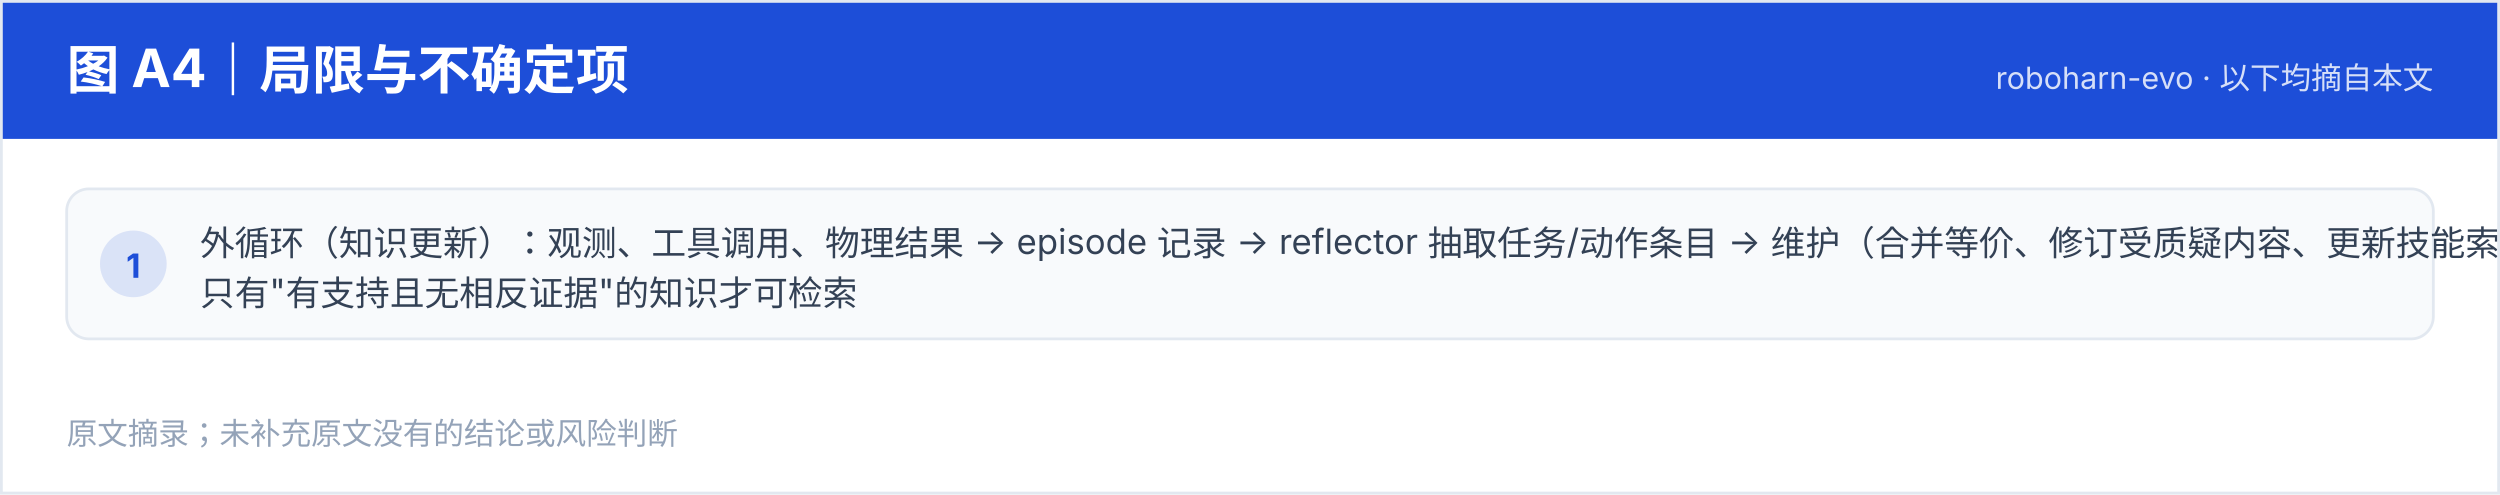
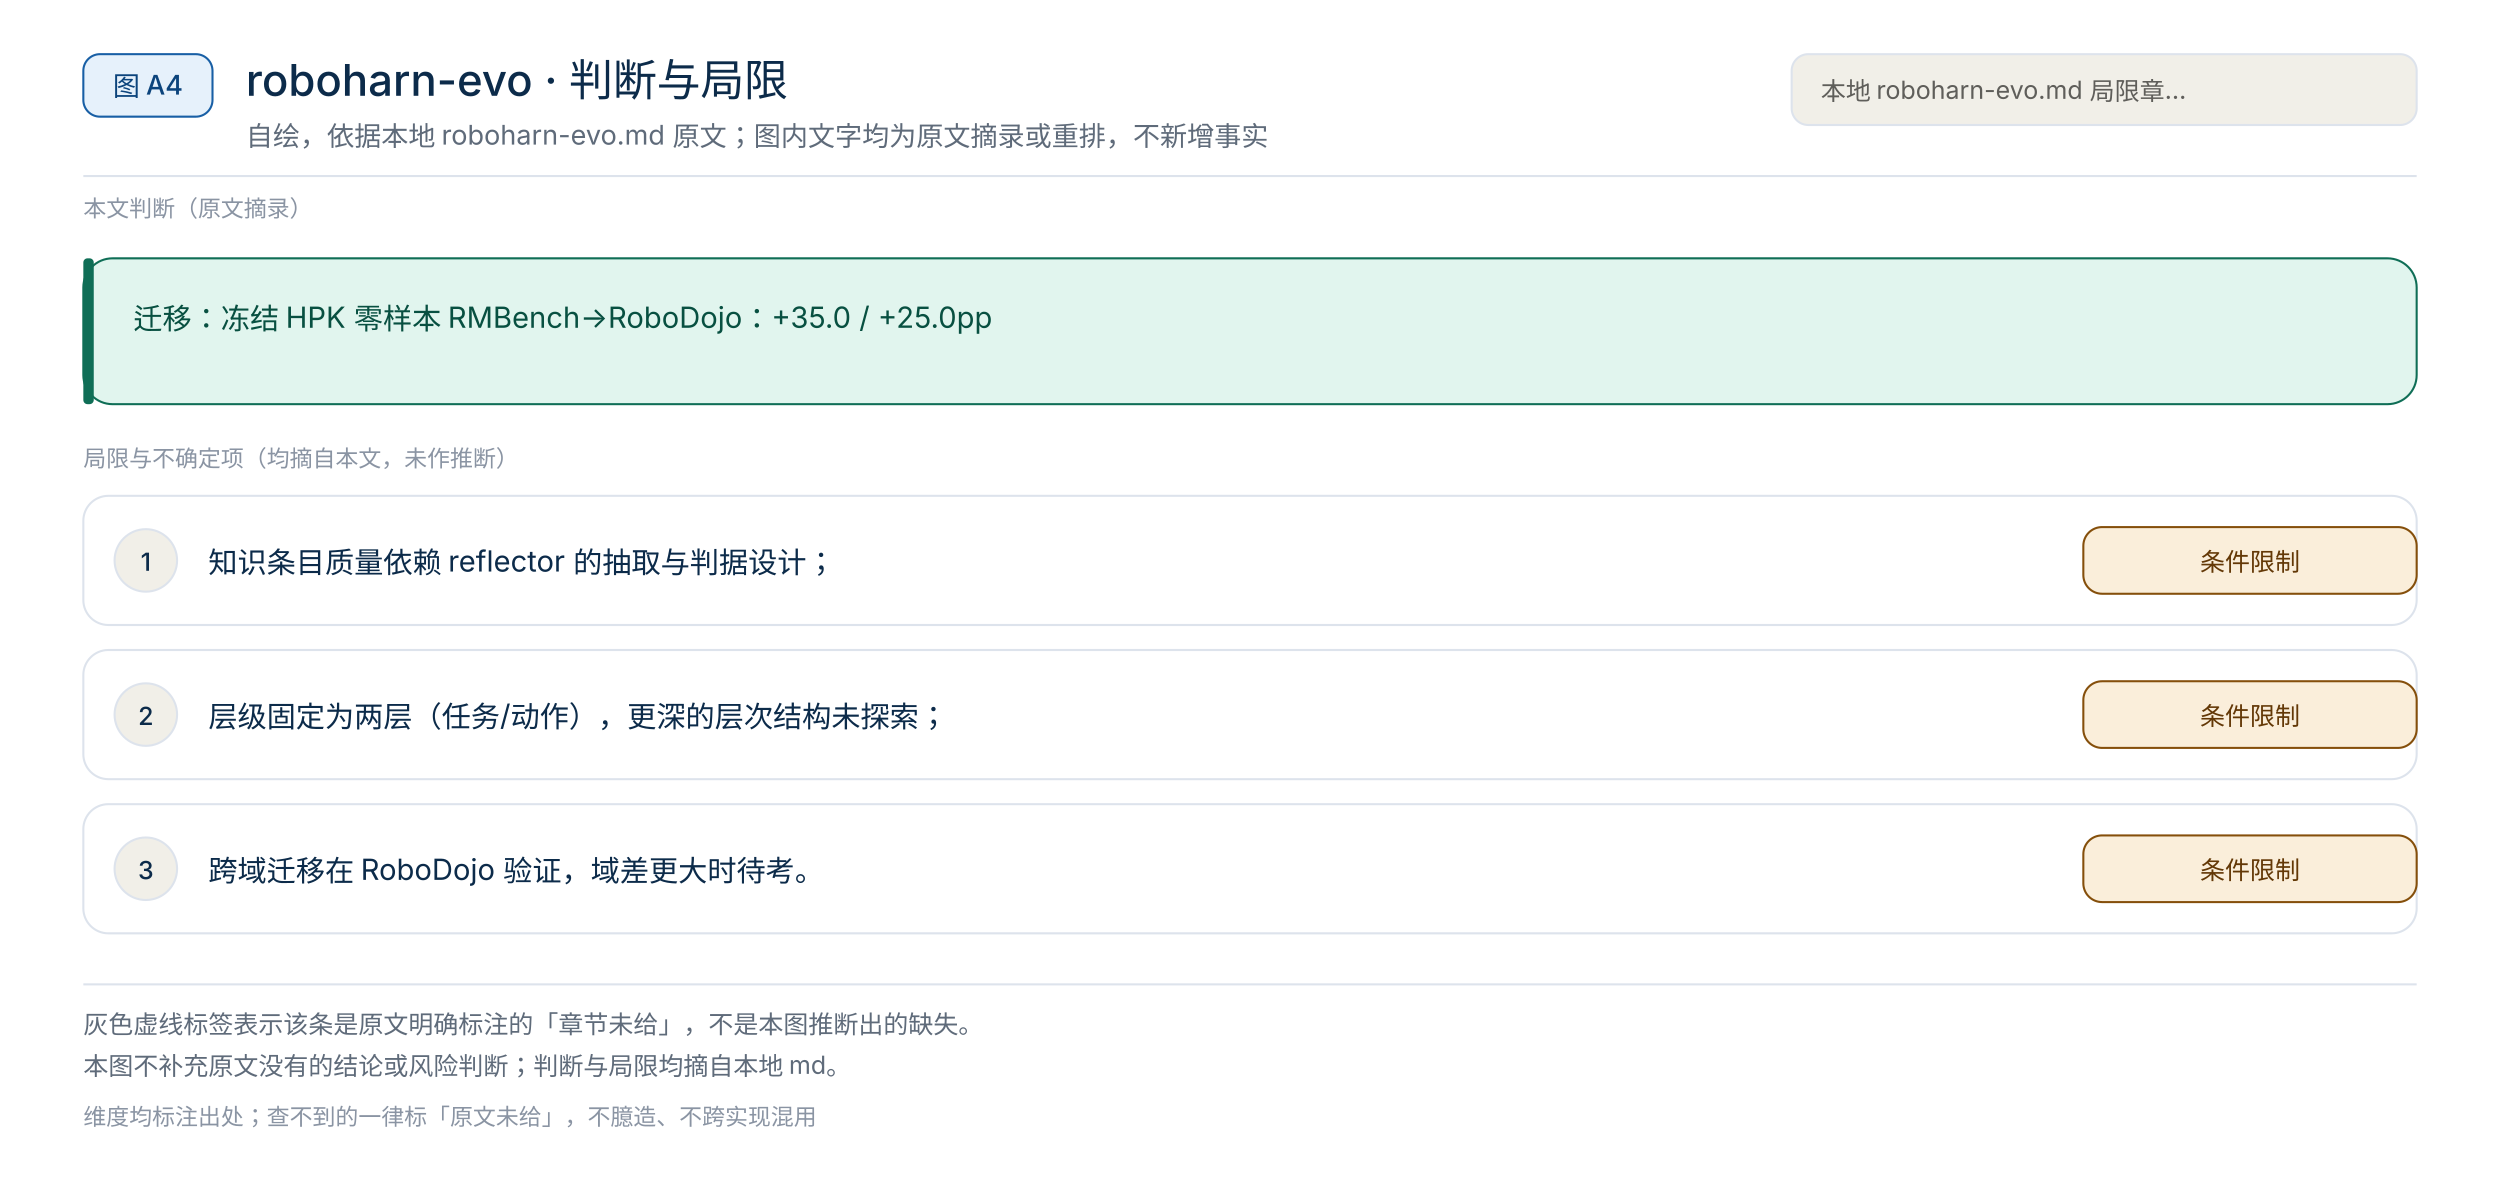
- <svg xmlns="http://www.w3.org/2000/svg" viewBox="0 0 900 178" width="900" height="178" font-family="PingFang SC, -apple-system, BlinkMacSystemFont, Microsoft YaHei, sans-serif">
-   <rect width="900" height="178" fill="#ffffff" />
-   <rect x="0" y="0" width="900" height="50" fill="#1d4ed8" />
-   <text x="24" y="32" font-size="19" fill="#ffffff" font-weight="700" text-anchor="start">图 A4｜局限与不确定项</text>
-   <text x="876" y="32" font-size="11" fill="#ffffff" font-weight="400" text-anchor="end" opacity="0.82">roboharn-evo · 以下均摘自本文</text>
-   <rect x="24" y="68" width="852" height="54" rx="8" fill="#f8fafc" stroke="#e2e8f0" />
-   <circle cx="48" cy="95" r="12" fill="#1d4ed8" opacity="0.14" />
-   <text x="48" y="100" font-size="12" fill="#1d4ed8" font-weight="700" text-anchor="middle">1</text>
-   <text x="72" y="92" font-size="12.5" fill="#334155" font-weight="400" text-anchor="start">外循环（知识更新）：观测、工具调用、物理结果 → episode 记录 → reflector 抽取任务/动作条目 → 维护（合并等价、修订受质疑内容、更新技能索引）→ </text>
-   <text x="72" y="110" font-size="12.5" fill="#334155" font-weight="400" text-anchor="start">只有"有支持且无相反证据"的知识才可检索</text>
-   <text x="24" y="160" font-size="11" fill="#94a3b8" font-weight="400" text-anchor="start">原文摘录；未补充原文没有的结论或风险判断</text>
-   <rect x="0.5" y="0.5" width="899" height="177" fill="none" stroke="#e2e8f0" />
+ <svg xmlns="http://www.w3.org/2000/svg" width="1200" height="570" viewBox="0 0 1200 570" role="img">
+   <defs>
+     <marker id="arrow" viewBox="0 0 10 10" refX="8" refY="5" markerWidth="6" markerHeight="6" orient="auto-start-reverse">
+       <path d="M2 1L8 5L2 9" fill="none" stroke="#185FA5" stroke-width="1.6" stroke-linecap="round" stroke-linejoin="round" />
+     </marker>
+   </defs>
+   <rect x="0" y="0" width="1200" height="570" rx="0" fill="#FFFFFF" stroke="#FFFFFF" stroke-width="1" />
+   <text x="118" y="46" font-family="-apple-system,BlinkMacSystemFont,'PingFang SC','Microsoft YaHei',sans-serif" font-size="21" font-weight="500" fill="#0C2B4A" text-anchor="start">roboharn-evo · 判断与局限</text>
+   <text x="118" y="70" font-family="-apple-system,BlinkMacSystemFont,'PingFang SC','Microsoft YaHei',sans-serif" font-size="13" font-weight="400" fill="#5F6B7A" text-anchor="start">自绘，依据本地 roboharn-evo.md 原文；图内文字均为原文摘录或重排，不新增事实</text>
+   <rect x="40" y="84" width="1120" height="1" rx="0" fill="#DDE3EC" stroke="#DDE3EC" stroke-width="0" />
+   <rect x="860" y="26" width="300" height="34" rx="8" fill="#F1EFE8" stroke="#DDE3EC" stroke-width="1" />
+   <text x="874" y="48" font-family="-apple-system,BlinkMacSystemFont,'PingFang SC','Microsoft YaHei',sans-serif" font-size="12" font-weight="400" fill="#5F5E5A" text-anchor="start">本地 roboharn-evo.md 局限章…</text>
+   <rect x="40" y="26" width="62" height="30" rx="8" fill="#E6F1FB" stroke="#185FA5" stroke-width="1" />
+   <text x="71" y="46" font-family="-apple-system,BlinkMacSystemFont,'PingFang SC','Microsoft YaHei',sans-serif" font-size="13" font-weight="500" fill="#0C447C" text-anchor="middle">图 A4</text>
+   <text x="40" y="104" font-family="-apple-system,BlinkMacSystemFont,'PingFang SC','Microsoft YaHei',sans-serif" font-size="11" font-weight="400" fill="#8A94A3" text-anchor="start">本文判断（原文摘录）</text>
+   <rect x="40" y="124" width="1120" height="70" rx="14" fill="#E1F5EE" stroke="#0F6E56" stroke-width="1" />
+   <rect x="40" y="124" width="5" height="70" rx="2" fill="#0F6E56" stroke="#0F6E56" stroke-width="0" />
+   <text x="64" y="158" font-family="-apple-system,BlinkMacSystemFont,'PingFang SC','Microsoft YaHei',sans-serif" font-size="14" font-weight="400" fill="#085041" text-anchor="start">迁移：冻结 HPK 零样本 RMBench→RoboDojo：+35.0 / +25.0pp</text>
+   <text x="40" y="224" font-family="-apple-system,BlinkMacSystemFont,'PingFang SC','Microsoft YaHei',sans-serif" font-size="11" font-weight="400" fill="#8A94A3" text-anchor="start">局限与不确定项（均摘自本文，未作推断）</text>
+   <rect x="40" y="238" width="1120" height="62" rx="12" fill="#FFFFFF" stroke="#DDE3EC" stroke-width="1" />
+   <circle cx="70" cy="269" r="15" fill="#F1EFE8" stroke="#DDE3EC" stroke-width="1" />
+   <text x="70" y="274" font-family="-apple-system,BlinkMacSystemFont,'PingFang SC','Microsoft YaHei',sans-serif" font-size="12" font-weight="500" fill="#0C2B4A" text-anchor="middle">1</text>
+   <text x="100" y="275" font-family="-apple-system,BlinkMacSystemFont,'PingFang SC','Microsoft YaHei',sans-serif" font-size="14" font-weight="400" fill="#0C2B4A" text-anchor="start">知识条目质量依赖 reflector 的抽取与判据设计；</text>
+   <rect x="1000" y="253" width="160" height="32" rx="9" fill="#FAEEDA" stroke="#854F0B" stroke-width="1" />
+   <text x="1080" y="274" font-family="-apple-system,BlinkMacSystemFont,'PingFang SC','Microsoft YaHei',sans-serif" font-size="12" font-weight="400" fill="#633806" text-anchor="middle">条件限制</text>
+   <rect x="40" y="312" width="1120" height="62" rx="12" fill="#FFFFFF" stroke="#DDE3EC" stroke-width="1" />
+   <circle cx="70" cy="343" r="15" fill="#F1EFE8" stroke="#DDE3EC" stroke-width="1" />
+   <text x="70" y="348" font-family="-apple-system,BlinkMacSystemFont,'PingFang SC','Microsoft YaHei',sans-serif" font-size="12" font-weight="500" fill="#0C2B4A" text-anchor="middle">2</text>
+   <text x="100" y="349" font-family="-apple-system,BlinkMacSystemFont,'PingFang SC','Microsoft YaHei',sans-serif" font-size="14" font-weight="400" fill="#0C2B4A" text-anchor="start">层级固定为两层（任务/动作），更深的层次结构未探索；</text>
+   <rect x="1000" y="327" width="160" height="32" rx="9" fill="#FAEEDA" stroke="#854F0B" stroke-width="1" />
+   <text x="1080" y="348" font-family="-apple-system,BlinkMacSystemFont,'PingFang SC','Microsoft YaHei',sans-serif" font-size="12" font-weight="400" fill="#633806" text-anchor="middle">条件限制</text>
+   <rect x="40" y="386" width="1120" height="62" rx="12" fill="#FFFFFF" stroke="#DDE3EC" stroke-width="1" />
+   <circle cx="70" cy="417" r="15" fill="#F1EFE8" stroke="#DDE3EC" stroke-width="1" />
+   <text x="70" y="422" font-family="-apple-system,BlinkMacSystemFont,'PingFang SC','Microsoft YaHei',sans-serif" font-size="12" font-weight="500" fill="#0C2B4A" text-anchor="middle">3</text>
+   <text x="100" y="423" font-family="-apple-system,BlinkMacSystemFont,'PingFang SC','Microsoft YaHei',sans-serif" font-size="14" font-weight="400" fill="#0C2B4A" text-anchor="start">跨域迁移在 RoboDojo 验证，域差更大时待考。</text>
+   <rect x="1000" y="401" width="160" height="32" rx="9" fill="#FAEEDA" stroke="#854F0B" stroke-width="1" />
+   <text x="1080" y="422" font-family="-apple-system,BlinkMacSystemFont,'PingFang SC','Microsoft YaHei',sans-serif" font-size="12" font-weight="400" fill="#633806" text-anchor="middle">条件限制</text>
+   <rect x="40" y="472" width="1120" height="1" rx="0" fill="#DDE3EC" stroke="#DDE3EC" stroke-width="0" />
+   <text x="40" y="496" font-family="-apple-system,BlinkMacSystemFont,'PingFang SC','Microsoft YaHei',sans-serif" font-size="12" font-weight="400" fill="#5F6B7A" text-anchor="start">灰色虚线标签表示该条是原文明确标注的「章节未给」，不是本图推断出的缺失。</text>
+   <text x="40" y="516" font-family="-apple-system,BlinkMacSystemFont,'PingFang SC','Microsoft YaHei',sans-serif" font-size="12" font-weight="400" fill="#5F6B7A" text-anchor="start">本图不补充原文没有的结论或风险判断；判断与局限均摘自本地 md。</text>
+   <text x="40" y="540" font-family="-apple-system,BlinkMacSystemFont,'PingFang SC','Microsoft YaHei',sans-serif" font-size="11" font-weight="400" fill="#8A94A3" text-anchor="start">维度均标注出处；查不到的一律标「原文未给」，不臆造、不跨实现混用</text>
</svg>
